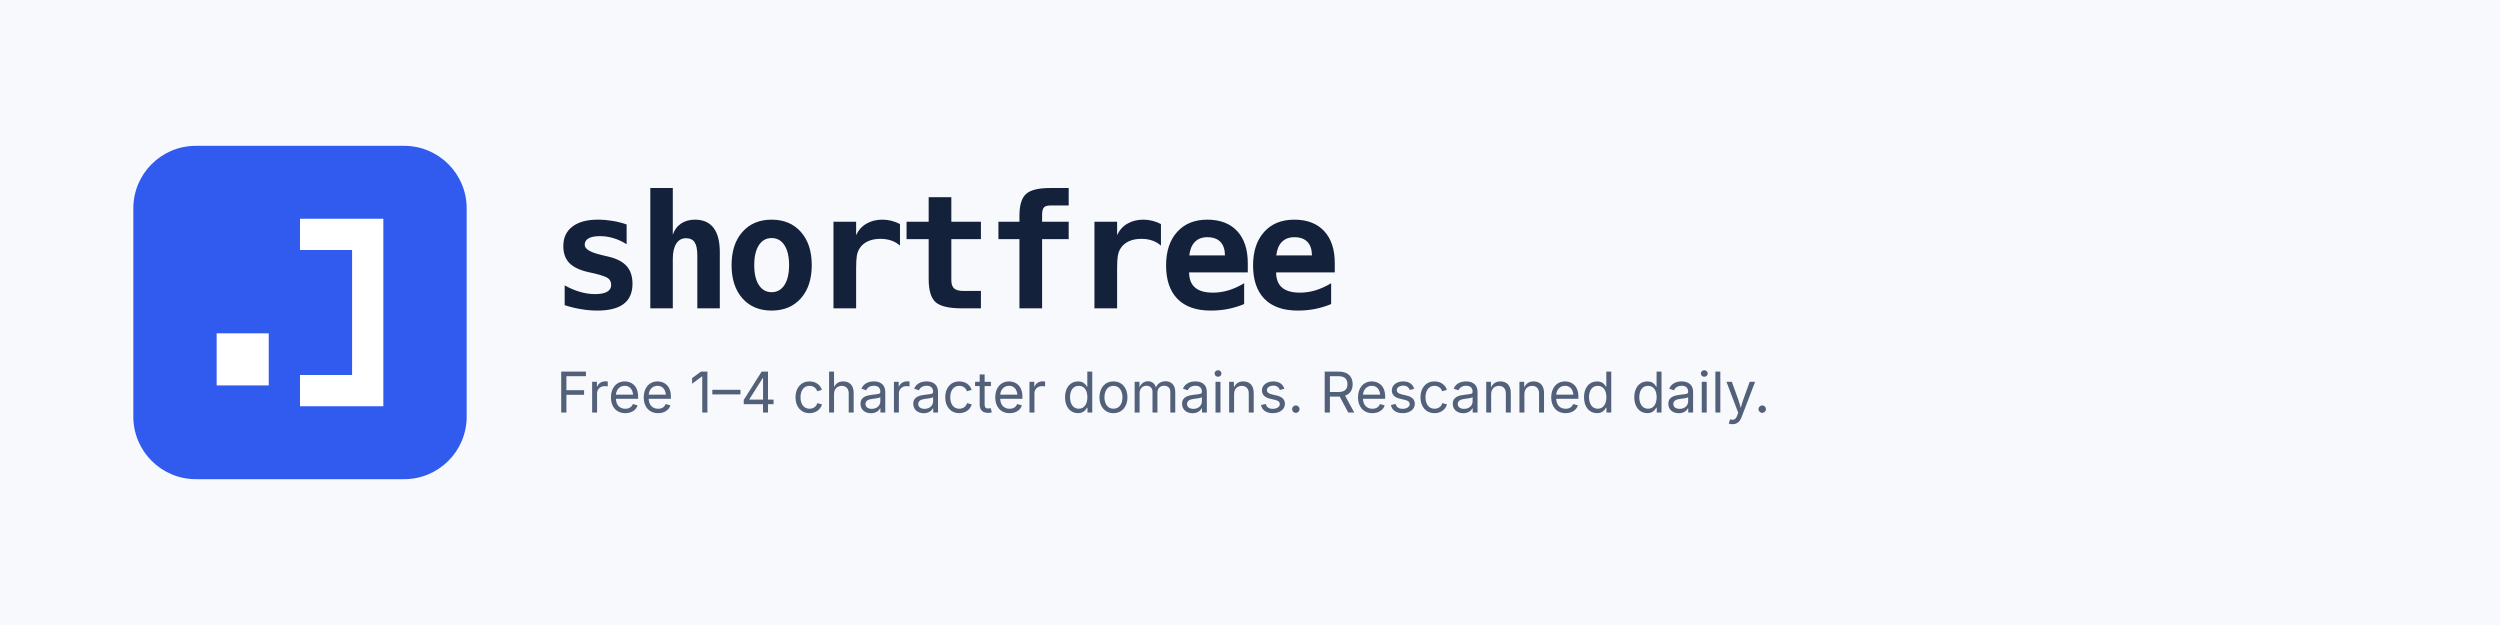
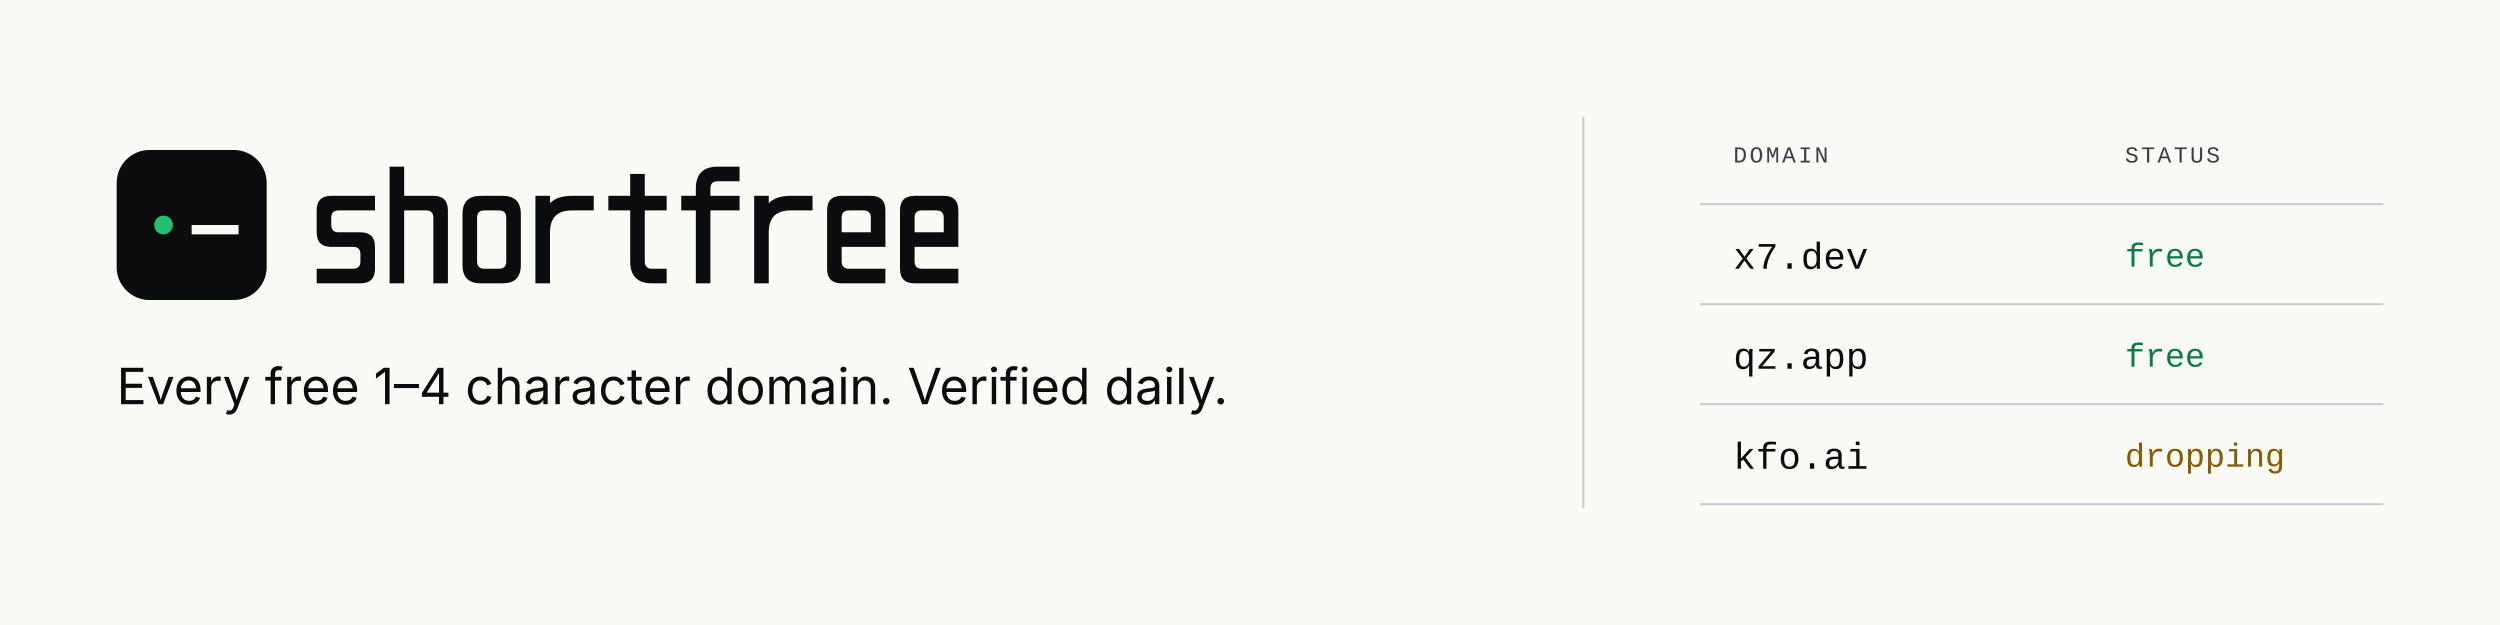
<svg xmlns="http://www.w3.org/2000/svg" width="1200" height="300" viewBox="0 0 1200 300" role="img" aria-labelledby="title desc">
-   <rect width="1200" height="300" fill="#F7F9FD" />
-   <g transform="translate(64 70) scale(.3125)">
-     <rect width="512" height="512" rx="96" fill="#315BEE" />
-     <path d="M128 288h80v80h-80zM256 112h128v288H256v-48h80V160h-80z" fill="#FFFFFF" />
+   <path fill="#FAFAF7" d="M0 0H1200V300H0Z" />
+   <g transform="translate(56 72) scale(0.140625)">
+     <rect width="512" height="512" rx="112" fill="#0B0C0E" />
+     <circle cx="160" cy="256" r="32" fill="#1FC16B" />
+     <path d="M256 256H416V288H256Z" fill="#FAFAF7" />
  </g>
-   <text x="264" y="148" fill="#14213A" font-family="ui-monospace, 'SF Mono', Menlo, Consolas, monospace" font-size="76" font-weight="700" letter-spacing="-4">shortfree</text>
-   <text x="267" y="198" fill="#526079" font-family="system-ui, -apple-system, BlinkMacSystemFont, 'Segoe UI', sans-serif" font-size="27">Free 1–4 character domains. Rescanned daily.</text>
+   <g transform="translate(152 80) scale(0.875)" fill="#0B0C0E" fill-rule="evenodd">
+     <path transform="translate(0 0)" d="M8 16H32V24H12Q8 24 8 28V32Q8 36 12 36H24Q32 36 32 44V56Q32 64 24 64H0V56H20Q24 56 24 52V48Q24 44 20 44H8Q0 44 0 36V24Q0 16 8 16Z" />
+     <path transform="translate(40 0)" d="M0 0H8V16H24Q32 16 32 24V64H24V28Q24 24 20 24H8V64H0Z" />
+     <path transform="translate(80 0)" d="M10 16H22Q32 16 32 26V54Q32 64 22 64H10Q0 64 0 54V26Q0 16 10 16ZM12 24Q8 24 8 28V52Q8 56 12 56H20Q24 56 24 52V28Q24 24 20 24Z" />
+     <path transform="translate(120 0)" d="M0 16H8V20Q12 16 20 16H32V24H20Q8 24 8 36V64H0Z" />
+     <path transform="translate(160 0)" d="M12 4H20V16H32V24H20V52Q20 56 24 56H32V64H24Q12 64 12 52V24H0V16H12Z" />
+     <path transform="translate(200 0)" d="M8 12Q8 0 20 0H32V8H20Q16 8 16 12V16H32V24H16V64H8V24H0V16H8Z" />
+     <path transform="translate(240 0)" d="M0 16H8V20Q12 16 20 16H32V24H20Q8 24 8 36V64H0Z" />
+     <path transform="translate(280 0)" d="M8 16H24Q32 16 32 24V44H8V52Q8 56 12 56H32V64H8Q0 64 0 56V24Q0 16 8 16ZM8 28V36H24V28Q24 24 20 24H12Q8 24 8 28Z" />
+     <path transform="translate(320 0)" d="M8 16H24Q32 16 32 24V44H8V52Q8 56 12 56H32V64H8Q0 64 0 56V24Q0 16 8 16ZM8 28V36H24V28Q24 24 20 24H12Q8 24 8 28Z" />
+   </g>
+   <text x="56" y="194" font-family="system-ui, -apple-system, BlinkMacSystemFont, &quot;Segoe UI&quot;, sans-serif" font-size="24" fill="#0B0C0E">Every free 1–4 character domain. Verified daily.</text>
+   <path d="M760 56V244M816 98H1144M816 146H1144M816 194H1144M816 242H1144" fill="none" stroke="#C9CDD3" />
+   <text x="832" y="78" font-family="ui-monospace, SFMono-Regular, Menlo, Monaco, Consolas, &quot;Liberation Mono&quot;, monospace" font-size="11" fill="#3A3F47" letter-spacing="1.2">DOMAIN</text>
+   <text x="1020" y="78" font-family="ui-monospace, SFMono-Regular, Menlo, Monaco, Consolas, &quot;Liberation Mono&quot;, monospace" font-size="11" fill="#3A3F47" letter-spacing="1.2">STATUS</text>
+   <text x="832" y="129" font-family="ui-monospace, SFMono-Regular, Menlo, Monaco, Consolas, &quot;Liberation Mono&quot;, monospace" font-size="18" fill="#0B0C0E">x7.dev</text>
+   <text x="1020" y="128" font-family="ui-monospace, SFMono-Regular, Menlo, Monaco, Consolas, &quot;Liberation Mono&quot;, monospace" font-size="16" fill="#0E7A43">free</text>
+   <text x="832" y="177" font-family="ui-monospace, SFMono-Regular, Menlo, Monaco, Consolas, &quot;Liberation Mono&quot;, monospace" font-size="18" fill="#0B0C0E">qz.app</text>
+   <text x="1020" y="176" font-family="ui-monospace, SFMono-Regular, Menlo, Monaco, Consolas, &quot;Liberation Mono&quot;, monospace" font-size="16" fill="#0E7A43">free</text>
+   <text x="832" y="225" font-family="ui-monospace, SFMono-Regular, Menlo, Monaco, Consolas, &quot;Liberation Mono&quot;, monospace" font-size="18" fill="#0B0C0E">kfo.ai</text>
+   <text x="1020" y="224" font-family="ui-monospace, SFMono-Regular, Menlo, Monaco, Consolas, &quot;Liberation Mono&quot;, monospace" font-size="16" fill="#8A5A00">dropping</text>
</svg>
